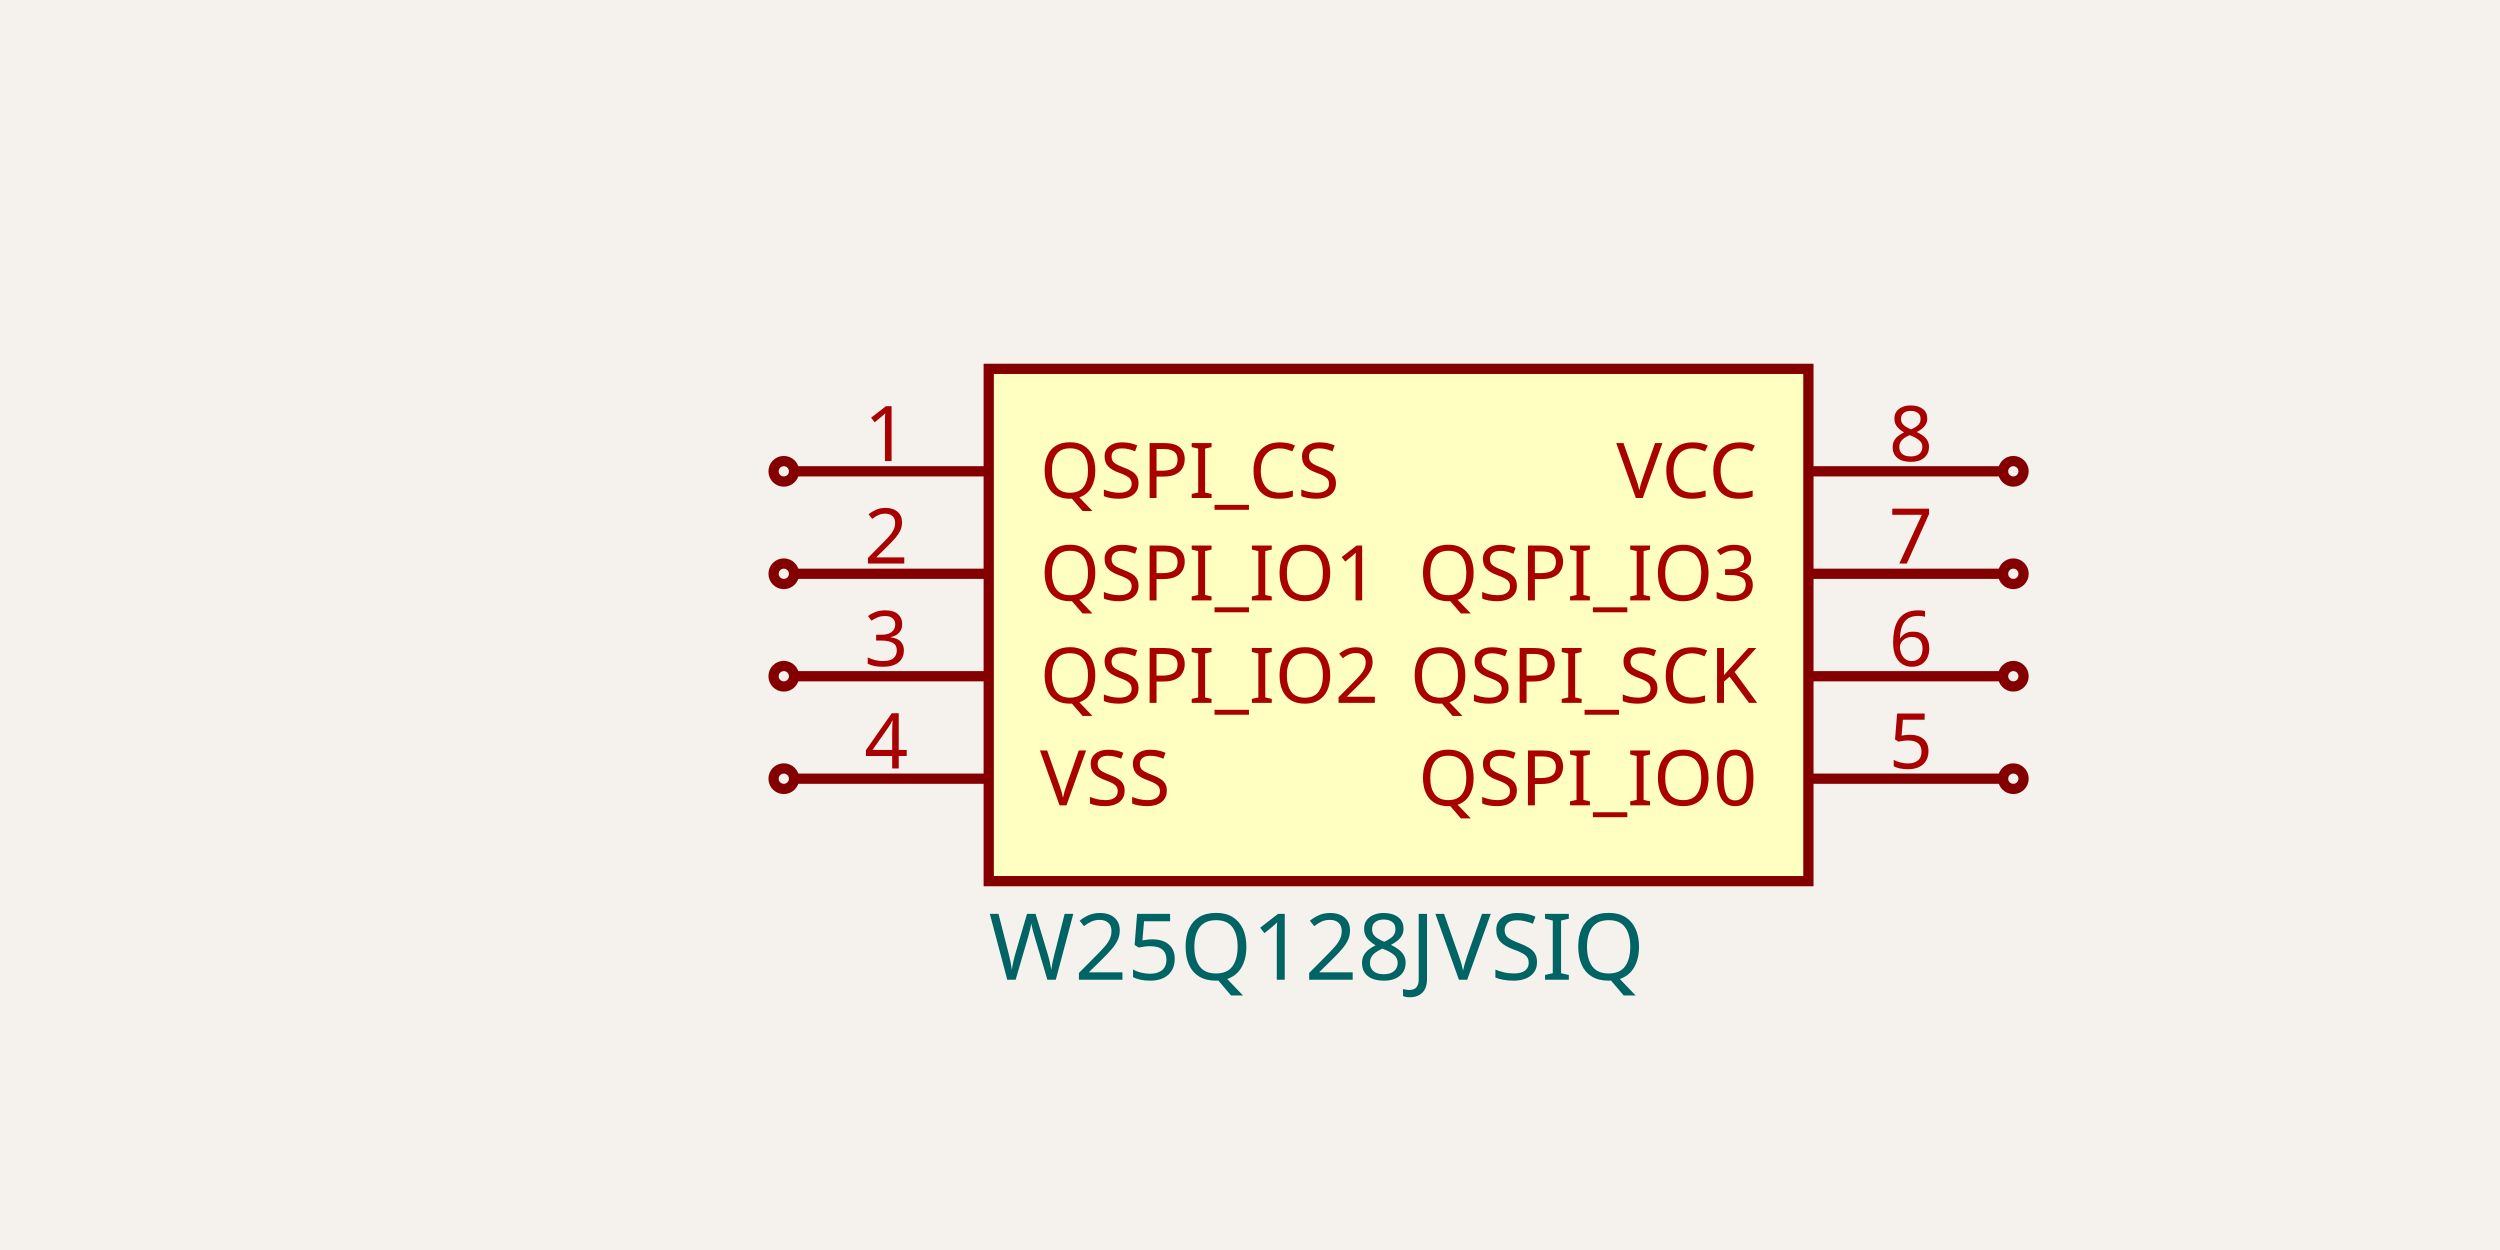
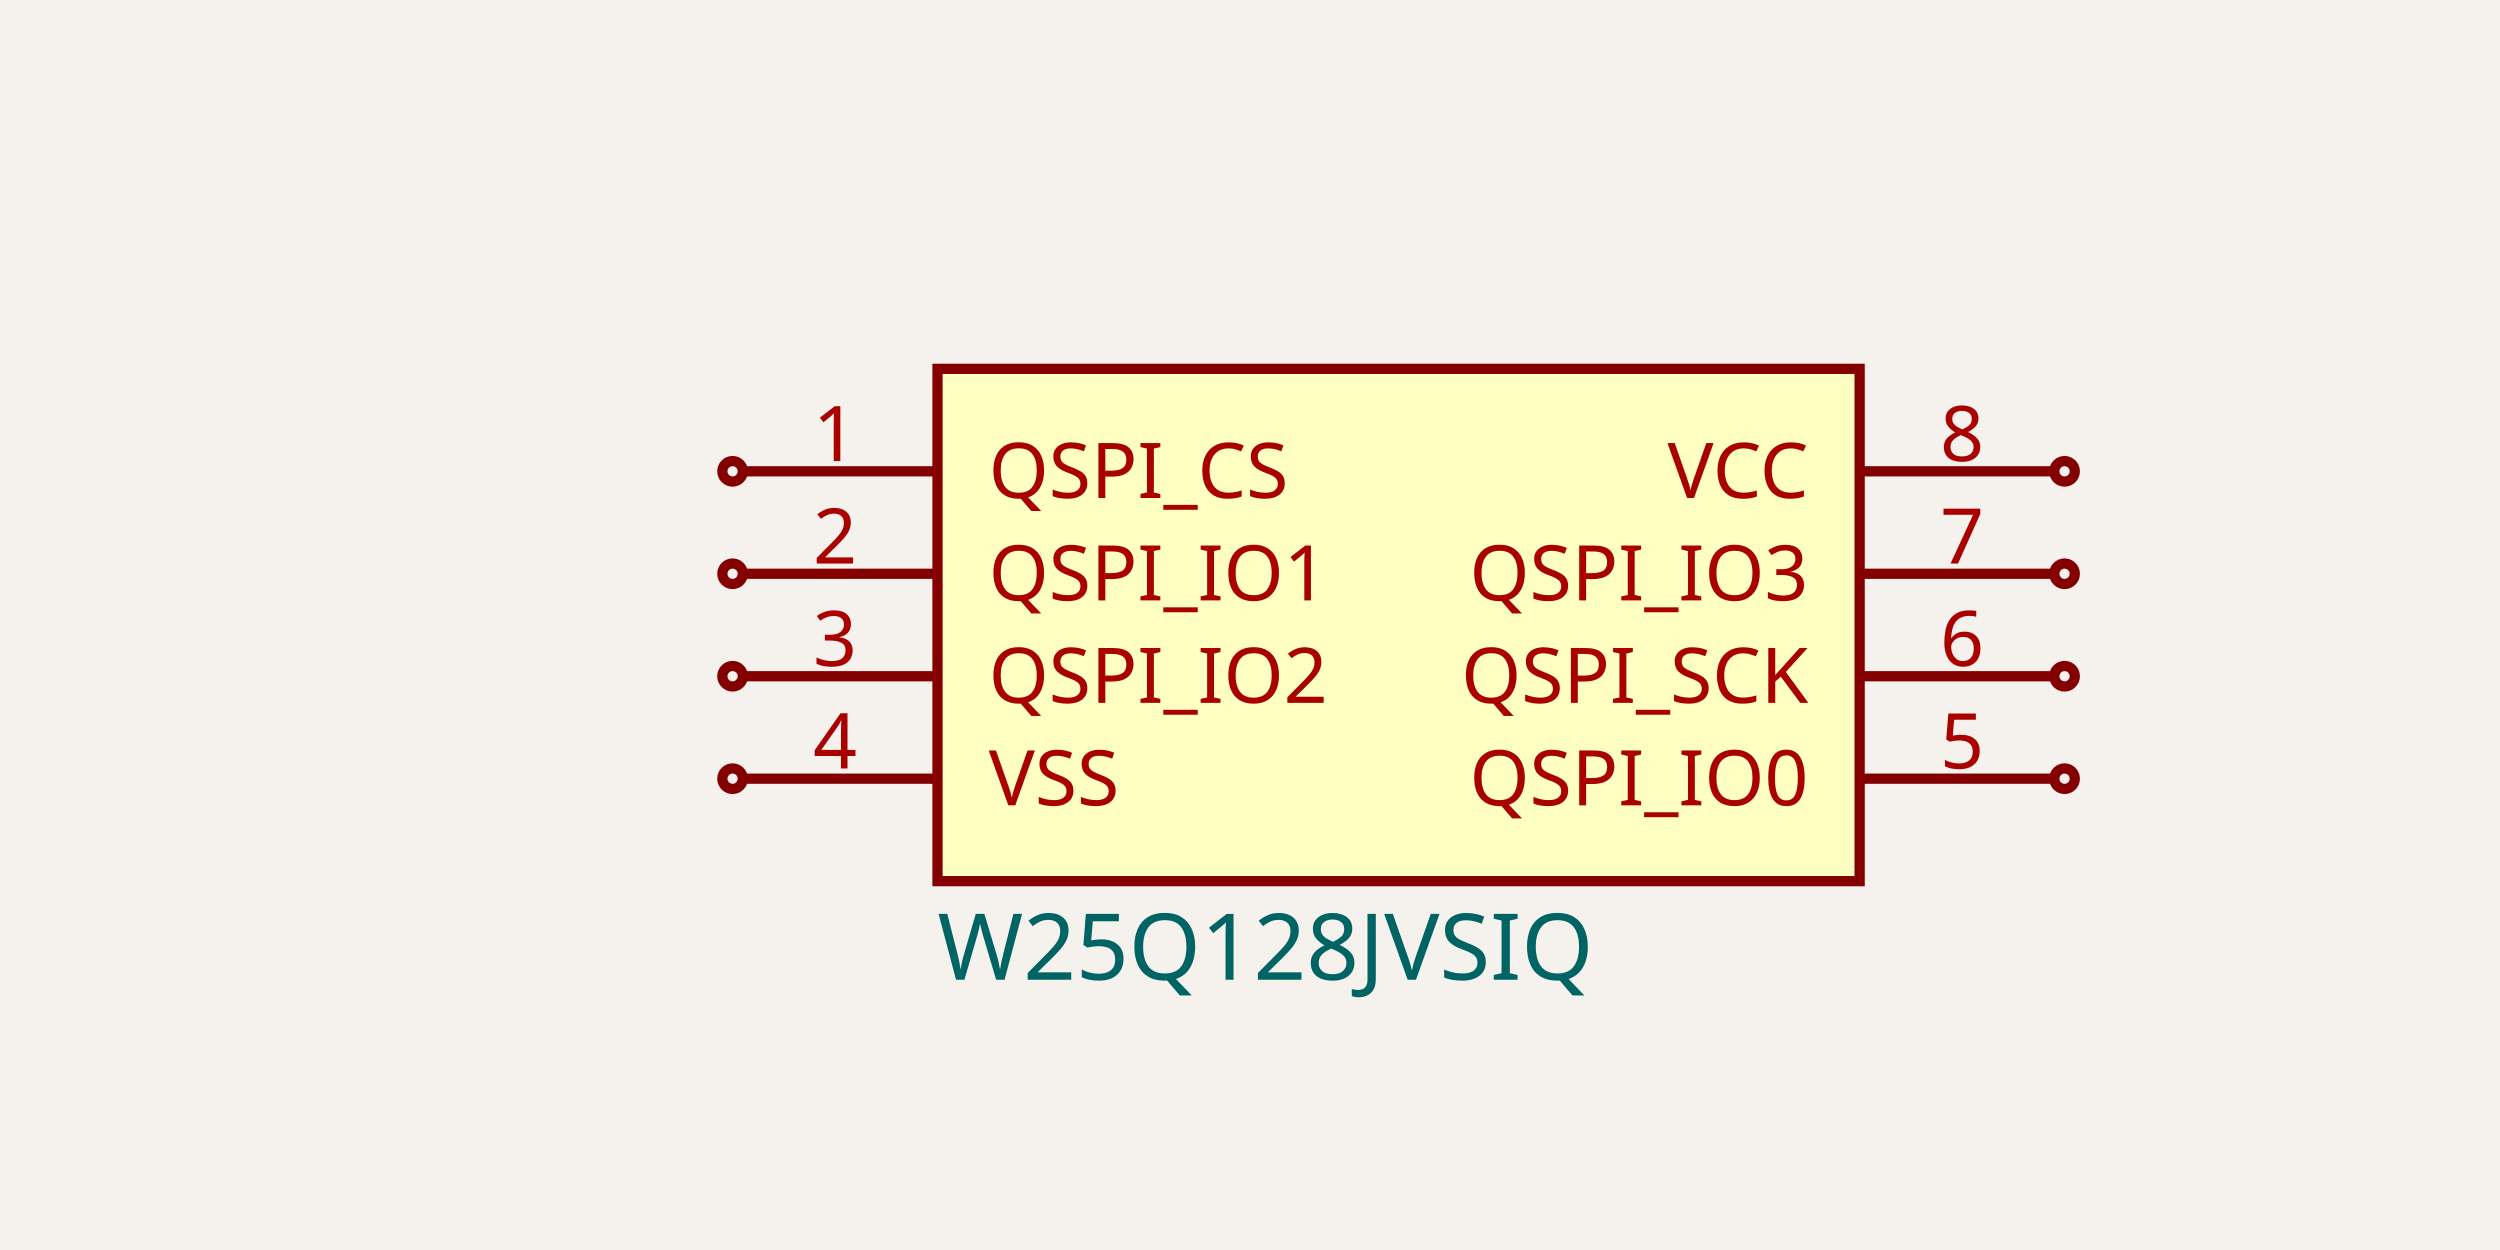
<svg xmlns="http://www.w3.org/2000/svg" class="tscircuit-schematic" width="1200" height="600" style="background-color: rgb(245, 241, 237)" data-real-to-screen-transform="matrix(245.9016393443,0,0,-245.9016393443,671.3114754098,300)">
  <style>
              .boundary { fill: rgb(245, 241, 237); }
              .schematic-boundary { fill: none; stroke: #fff; }
              .component { fill: none; stroke: rgb(132, 0, 0); }
              .chip { fill: rgb(255, 255, 194); stroke: rgb(132, 0, 0); }
              .component-pin { fill: none; stroke: rgb(132, 0, 0); }
              .text { font-family: sans-serif; fill: rgb(0, 150, 0); }
              .pin-number { fill: rgb(169, 0, 0); }
              .port-label { fill: rgb(0, 100, 100); }
              .component-name { fill: rgb(0, 100, 100); }
              
            </style>
  <rect class="boundary" x="0" y="0" width="1200" height="600" />
  <g class="sch-component" data-circuit-json-type="schematic_component" data-schematic-component-id="schematic_component_0">
-     <rect class="component chip sch-component-body" x="474.59" y="177.049" width="393.443" height="245.902" stroke-width="4.918px" fill="rgb(255, 255, 194)" stroke="rgb(132, 0, 0)" />
-     <rect class="component-overlay sch-component-overlay" x="474.59" y="177.049" width="393.443" height="245.902" fill="transparent" />
-     <text class="sch-text" x="474.59" y="454.918" fill="#006464" text-anchor="start" dominant-baseline="middle" font-family="sans-serif" font-size="44.262px" transform="rotate(0, 474.5902, 454.918)">W25Q128JVSIQ</text>
-     <text class="sch-text" x="474.59" y="145.082" fill="#006464" text-anchor="start" dominant-baseline="middle" font-family="sans-serif" font-size="44.262px" transform="rotate(0, 474.5902, 145.082)" />
-     <line class="component-pin sch-component-pin sch-port-line" x1="474.59" y1="226.23" x2="381.148" y2="226.23" stroke-width="4.918px" />
+     <rect class="component chip sch-component-body" x="450" y="177.049" width="442.623" height="245.902" stroke-width="4.918px" fill="rgb(255, 255, 194)" stroke="rgb(132, 0, 0)" />
+     <rect class="component-overlay sch-component-overlay" x="450" y="177.049" width="442.623" height="245.902" fill="transparent" />
+     <text class="sch-text" x="450" y="454.918" fill="#006464" text-anchor="start" dominant-baseline="middle" font-family="sans-serif" font-size="44.262px" transform="rotate(0, 450, 454.918)">W25Q128JVSIQ</text>
+     <text class="sch-text" x="450" y="145.082" fill="#006464" text-anchor="start" dominant-baseline="middle" font-family="sans-serif" font-size="44.262px" transform="rotate(0, 450, 145.082)" />
+     <line class="component-pin sch-component-pin sch-port-line" x1="450" y1="226.23" x2="356.557" y2="226.23" stroke-width="4.918px" />
    <g class="sch-port" data-schematic-port-id="source_port_0">
-       <circle class="component-pin sch-component-pin sch-port-terminal" cx="376.23" cy="226.23" r="4.918" stroke-width="4.918px" />
-       <rect x="371.311" y="221.311" width="9.836" height="9.836" opacity="0" />
+       <circle class="component-pin sch-component-pin sch-port-terminal" cx="351.639" cy="226.23" r="4.918" stroke-width="4.918px" />
+       <rect x="346.721" y="221.311" width="9.836" height="9.836" opacity="0" />
    </g>
-     <text class="pin-number sch-pin-number" x="425.41" y="221.311" style="font-family: sans-serif;" fill="rgb(169, 0, 0)" text-anchor="middle" dominant-baseline="auto" font-size="36.885px" transform="">1</text>
-     <text class="pin-number sch-pin-label" x="499.18" y="226.23" style="font-family: sans-serif;" fill="rgb(169, 0, 0)" text-anchor="start" dominant-baseline="middle" font-size="36.885px" transform="">QSPI_CS</text>
-     <line class="component-pin sch-component-pin sch-port-line" x1="474.59" y1="275.41" x2="381.148" y2="275.41" stroke-width="4.918px" />
+     <text class="pin-number sch-pin-number" x="400.82" y="221.311" style="font-family: sans-serif;" fill="rgb(169, 0, 0)" text-anchor="middle" dominant-baseline="auto" font-size="36.885px" transform="">1</text>
+     <text class="pin-number sch-pin-label" x="474.59" y="226.23" style="font-family: sans-serif;" fill="rgb(169, 0, 0)" text-anchor="start" dominant-baseline="middle" font-size="36.885px" transform="">QSPI_CS</text>
+     <line class="component-pin sch-component-pin sch-port-line" x1="450" y1="275.41" x2="356.557" y2="275.41" stroke-width="4.918px" />
    <g class="sch-port" data-schematic-port-id="source_port_1">
-       <circle class="component-pin sch-component-pin sch-port-terminal" cx="376.23" cy="275.41" r="4.918" stroke-width="4.918px" />
-       <rect x="371.311" y="270.492" width="9.836" height="9.836" opacity="0" />
+       <circle class="component-pin sch-component-pin sch-port-terminal" cx="351.639" cy="275.41" r="4.918" stroke-width="4.918px" />
+       <rect x="346.721" y="270.492" width="9.836" height="9.836" opacity="0" />
    </g>
-     <text class="pin-number sch-pin-number" x="425.41" y="270.492" style="font-family: sans-serif;" fill="rgb(169, 0, 0)" text-anchor="middle" dominant-baseline="auto" font-size="36.885px" transform="">2</text>
-     <text class="pin-number sch-pin-label" x="499.18" y="275.41" style="font-family: sans-serif;" fill="rgb(169, 0, 0)" text-anchor="start" dominant-baseline="middle" font-size="36.885px" transform="">QSPI_IO1</text>
-     <line class="component-pin sch-component-pin sch-port-line" x1="474.59" y1="324.59" x2="381.148" y2="324.59" stroke-width="4.918px" />
+     <text class="pin-number sch-pin-number" x="400.82" y="270.492" style="font-family: sans-serif;" fill="rgb(169, 0, 0)" text-anchor="middle" dominant-baseline="auto" font-size="36.885px" transform="">2</text>
+     <text class="pin-number sch-pin-label" x="474.59" y="275.41" style="font-family: sans-serif;" fill="rgb(169, 0, 0)" text-anchor="start" dominant-baseline="middle" font-size="36.885px" transform="">QSPI_IO1</text>
+     <line class="component-pin sch-component-pin sch-port-line" x1="450" y1="324.59" x2="356.557" y2="324.59" stroke-width="4.918px" />
    <g class="sch-port" data-schematic-port-id="source_port_2">
-       <circle class="component-pin sch-component-pin sch-port-terminal" cx="376.23" cy="324.59" r="4.918" stroke-width="4.918px" />
-       <rect x="371.311" y="319.672" width="9.836" height="9.836" opacity="0" />
+       <circle class="component-pin sch-component-pin sch-port-terminal" cx="351.639" cy="324.59" r="4.918" stroke-width="4.918px" />
+       <rect x="346.721" y="319.672" width="9.836" height="9.836" opacity="0" />
    </g>
-     <text class="pin-number sch-pin-number" x="425.41" y="319.672" style="font-family: sans-serif;" fill="rgb(169, 0, 0)" text-anchor="middle" dominant-baseline="auto" font-size="36.885px" transform="">3</text>
-     <text class="pin-number sch-pin-label" x="499.18" y="324.59" style="font-family: sans-serif;" fill="rgb(169, 0, 0)" text-anchor="start" dominant-baseline="middle" font-size="36.885px" transform="">QSPI_IO2</text>
-     <line class="component-pin sch-component-pin sch-port-line" x1="474.59" y1="373.77" x2="381.148" y2="373.77" stroke-width="4.918px" />
+     <text class="pin-number sch-pin-number" x="400.82" y="319.672" style="font-family: sans-serif;" fill="rgb(169, 0, 0)" text-anchor="middle" dominant-baseline="auto" font-size="36.885px" transform="">3</text>
+     <text class="pin-number sch-pin-label" x="474.59" y="324.59" style="font-family: sans-serif;" fill="rgb(169, 0, 0)" text-anchor="start" dominant-baseline="middle" font-size="36.885px" transform="">QSPI_IO2</text>
+     <line class="component-pin sch-component-pin sch-port-line" x1="450" y1="373.77" x2="356.557" y2="373.77" stroke-width="4.918px" />
    <g class="sch-port" data-schematic-port-id="source_port_3">
-       <circle class="component-pin sch-component-pin sch-port-terminal" cx="376.23" cy="373.77" r="4.918" stroke-width="4.918px" />
-       <rect x="371.311" y="368.852" width="9.836" height="9.836" opacity="0" />
+       <circle class="component-pin sch-component-pin sch-port-terminal" cx="351.639" cy="373.77" r="4.918" stroke-width="4.918px" />
+       <rect x="346.721" y="368.852" width="9.836" height="9.836" opacity="0" />
    </g>
-     <text class="pin-number sch-pin-number" x="425.41" y="368.852" style="font-family: sans-serif;" fill="rgb(169, 0, 0)" text-anchor="middle" dominant-baseline="auto" font-size="36.885px" transform="">4</text>
-     <text class="pin-number sch-pin-label" x="499.18" y="373.77" style="font-family: sans-serif;" fill="rgb(169, 0, 0)" text-anchor="start" dominant-baseline="middle" font-size="36.885px" transform="">VSS</text>
-     <line class="component-pin sch-component-pin sch-port-line" x1="868.033" y1="373.77" x2="961.475" y2="373.77" stroke-width="4.918px" />
+     <text class="pin-number sch-pin-number" x="400.82" y="368.852" style="font-family: sans-serif;" fill="rgb(169, 0, 0)" text-anchor="middle" dominant-baseline="auto" font-size="36.885px" transform="">4</text>
+     <text class="pin-number sch-pin-label" x="474.59" y="373.77" style="font-family: sans-serif;" fill="rgb(169, 0, 0)" text-anchor="start" dominant-baseline="middle" font-size="36.885px" transform="">VSS</text>
+     <line class="component-pin sch-component-pin sch-port-line" x1="892.623" y1="373.77" x2="986.066" y2="373.77" stroke-width="4.918px" />
    <g class="sch-port" data-schematic-port-id="source_port_4">
-       <circle class="component-pin sch-component-pin sch-port-terminal" cx="966.393" cy="373.77" r="4.918" stroke-width="4.918px" />
-       <rect x="961.475" y="368.852" width="9.836" height="9.836" opacity="0" />
+       <circle class="component-pin sch-component-pin sch-port-terminal" cx="990.984" cy="373.77" r="4.918" stroke-width="4.918px" />
+       <rect x="986.066" y="368.852" width="9.836" height="9.836" opacity="0" />
    </g>
-     <text class="pin-number sch-pin-number" x="917.213" y="368.852" style="font-family: sans-serif;" fill="rgb(169, 0, 0)" text-anchor="middle" dominant-baseline="auto" font-size="36.885px" transform="">5</text>
-     <text class="pin-number sch-pin-label" x="843.443" y="373.77" style="font-family: sans-serif;" fill="rgb(169, 0, 0)" text-anchor="end" dominant-baseline="middle" font-size="36.885px" transform="">QSPI_IO0</text>
-     <line class="component-pin sch-component-pin sch-port-line" x1="868.033" y1="324.59" x2="961.475" y2="324.59" stroke-width="4.918px" />
+     <text class="pin-number sch-pin-number" x="941.803" y="368.852" style="font-family: sans-serif;" fill="rgb(169, 0, 0)" text-anchor="middle" dominant-baseline="auto" font-size="36.885px" transform="">5</text>
+     <text class="pin-number sch-pin-label" x="868.033" y="373.77" style="font-family: sans-serif;" fill="rgb(169, 0, 0)" text-anchor="end" dominant-baseline="middle" font-size="36.885px" transform="">QSPI_IO0</text>
+     <line class="component-pin sch-component-pin sch-port-line" x1="892.623" y1="324.59" x2="986.066" y2="324.59" stroke-width="4.918px" />
    <g class="sch-port" data-schematic-port-id="source_port_5">
-       <circle class="component-pin sch-component-pin sch-port-terminal" cx="966.393" cy="324.59" r="4.918" stroke-width="4.918px" />
-       <rect x="961.475" y="319.672" width="9.836" height="9.836" opacity="0" />
+       <circle class="component-pin sch-component-pin sch-port-terminal" cx="990.984" cy="324.59" r="4.918" stroke-width="4.918px" />
+       <rect x="986.066" y="319.672" width="9.836" height="9.836" opacity="0" />
    </g>
-     <text class="pin-number sch-pin-number" x="917.213" y="319.672" style="font-family: sans-serif;" fill="rgb(169, 0, 0)" text-anchor="middle" dominant-baseline="auto" font-size="36.885px" transform="">6</text>
-     <text class="pin-number sch-pin-label" x="843.443" y="324.59" style="font-family: sans-serif;" fill="rgb(169, 0, 0)" text-anchor="end" dominant-baseline="middle" font-size="36.885px" transform="">QSPI_SCK</text>
-     <line class="component-pin sch-component-pin sch-port-line" x1="868.033" y1="275.41" x2="961.475" y2="275.41" stroke-width="4.918px" />
+     <text class="pin-number sch-pin-number" x="941.803" y="319.672" style="font-family: sans-serif;" fill="rgb(169, 0, 0)" text-anchor="middle" dominant-baseline="auto" font-size="36.885px" transform="">6</text>
+     <text class="pin-number sch-pin-label" x="868.033" y="324.59" style="font-family: sans-serif;" fill="rgb(169, 0, 0)" text-anchor="end" dominant-baseline="middle" font-size="36.885px" transform="">QSPI_SCK</text>
+     <line class="component-pin sch-component-pin sch-port-line" x1="892.623" y1="275.41" x2="986.066" y2="275.41" stroke-width="4.918px" />
    <g class="sch-port" data-schematic-port-id="source_port_6">
-       <circle class="component-pin sch-component-pin sch-port-terminal" cx="966.393" cy="275.41" r="4.918" stroke-width="4.918px" />
-       <rect x="961.475" y="270.492" width="9.836" height="9.836" opacity="0" />
+       <circle class="component-pin sch-component-pin sch-port-terminal" cx="990.984" cy="275.41" r="4.918" stroke-width="4.918px" />
+       <rect x="986.066" y="270.492" width="9.836" height="9.836" opacity="0" />
    </g>
-     <text class="pin-number sch-pin-number" x="917.213" y="270.492" style="font-family: sans-serif;" fill="rgb(169, 0, 0)" text-anchor="middle" dominant-baseline="auto" font-size="36.885px" transform="">7</text>
-     <text class="pin-number sch-pin-label" x="843.443" y="275.41" style="font-family: sans-serif;" fill="rgb(169, 0, 0)" text-anchor="end" dominant-baseline="middle" font-size="36.885px" transform="">QSPI_IO3</text>
-     <line class="component-pin sch-component-pin sch-port-line" x1="868.033" y1="226.23" x2="961.475" y2="226.23" stroke-width="4.918px" />
+     <text class="pin-number sch-pin-number" x="941.803" y="270.492" style="font-family: sans-serif;" fill="rgb(169, 0, 0)" text-anchor="middle" dominant-baseline="auto" font-size="36.885px" transform="">7</text>
+     <text class="pin-number sch-pin-label" x="868.033" y="275.41" style="font-family: sans-serif;" fill="rgb(169, 0, 0)" text-anchor="end" dominant-baseline="middle" font-size="36.885px" transform="">QSPI_IO3</text>
+     <line class="component-pin sch-component-pin sch-port-line" x1="892.623" y1="226.23" x2="986.066" y2="226.23" stroke-width="4.918px" />
    <g class="sch-port" data-schematic-port-id="source_port_7">
-       <circle class="component-pin sch-component-pin sch-port-terminal" cx="966.393" cy="226.23" r="4.918" stroke-width="4.918px" />
-       <rect x="961.475" y="221.311" width="9.836" height="9.836" opacity="0" />
+       <circle class="component-pin sch-component-pin sch-port-terminal" cx="990.984" cy="226.23" r="4.918" stroke-width="4.918px" />
+       <rect x="986.066" y="221.311" width="9.836" height="9.836" opacity="0" />
    </g>
-     <text class="pin-number sch-pin-number" x="917.213" y="221.311" style="font-family: sans-serif;" fill="rgb(169, 0, 0)" text-anchor="middle" dominant-baseline="auto" font-size="36.885px" transform="">8</text>
-     <text class="pin-number sch-pin-label" x="843.443" y="226.23" style="font-family: sans-serif;" fill="rgb(169, 0, 0)" text-anchor="end" dominant-baseline="middle" font-size="36.885px" transform="">VCC</text>
+     <text class="pin-number sch-pin-number" x="941.803" y="221.311" style="font-family: sans-serif;" fill="rgb(169, 0, 0)" text-anchor="middle" dominant-baseline="auto" font-size="36.885px" transform="">8</text>
+     <text class="pin-number sch-pin-label" x="868.033" y="226.23" style="font-family: sans-serif;" fill="rgb(169, 0, 0)" text-anchor="end" dominant-baseline="middle" font-size="36.885px" transform="">VCC</text>
  </g>
  <g class="schematic-port-hover sch-port-hover" data-schematic-port-id="source_port_0">
-     <circle cx="376.23" cy="226.23" r="9.836" fill="red" opacity="0" />
+     <circle cx="351.639" cy="226.23" r="9.836" fill="red" opacity="0" />
  </g>
  <g class="schematic-port-hover sch-port-hover" data-schematic-port-id="source_port_1">
-     <circle cx="376.23" cy="275.41" r="9.836" fill="red" opacity="0" />
+     <circle cx="351.639" cy="275.41" r="9.836" fill="red" opacity="0" />
  </g>
  <g class="schematic-port-hover sch-port-hover" data-schematic-port-id="source_port_2">
-     <circle cx="376.23" cy="324.59" r="9.836" fill="red" opacity="0" />
+     <circle cx="351.639" cy="324.59" r="9.836" fill="red" opacity="0" />
  </g>
  <g class="schematic-port-hover sch-port-hover" data-schematic-port-id="source_port_3">
-     <circle cx="376.23" cy="373.77" r="9.836" fill="red" opacity="0" />
+     <circle cx="351.639" cy="373.77" r="9.836" fill="red" opacity="0" />
  </g>
  <g class="schematic-port-hover sch-port-hover" data-schematic-port-id="source_port_4">
-     <circle cx="966.393" cy="373.77" r="9.836" fill="red" opacity="0" />
+     <circle cx="990.984" cy="373.77" r="9.836" fill="red" opacity="0" />
  </g>
  <g class="schematic-port-hover sch-port-hover" data-schematic-port-id="source_port_5">
-     <circle cx="966.393" cy="324.59" r="9.836" fill="red" opacity="0" />
+     <circle cx="990.984" cy="324.59" r="9.836" fill="red" opacity="0" />
  </g>
  <g class="schematic-port-hover sch-port-hover" data-schematic-port-id="source_port_6">
-     <circle cx="966.393" cy="275.41" r="9.836" fill="red" opacity="0" />
+     <circle cx="990.984" cy="275.41" r="9.836" fill="red" opacity="0" />
  </g>
  <g class="schematic-port-hover sch-port-hover" data-schematic-port-id="source_port_7">
-     <circle cx="966.393" cy="226.23" r="9.836" fill="red" opacity="0" />
+     <circle cx="990.984" cy="226.23" r="9.836" fill="red" opacity="0" />
  </g>
</svg>
